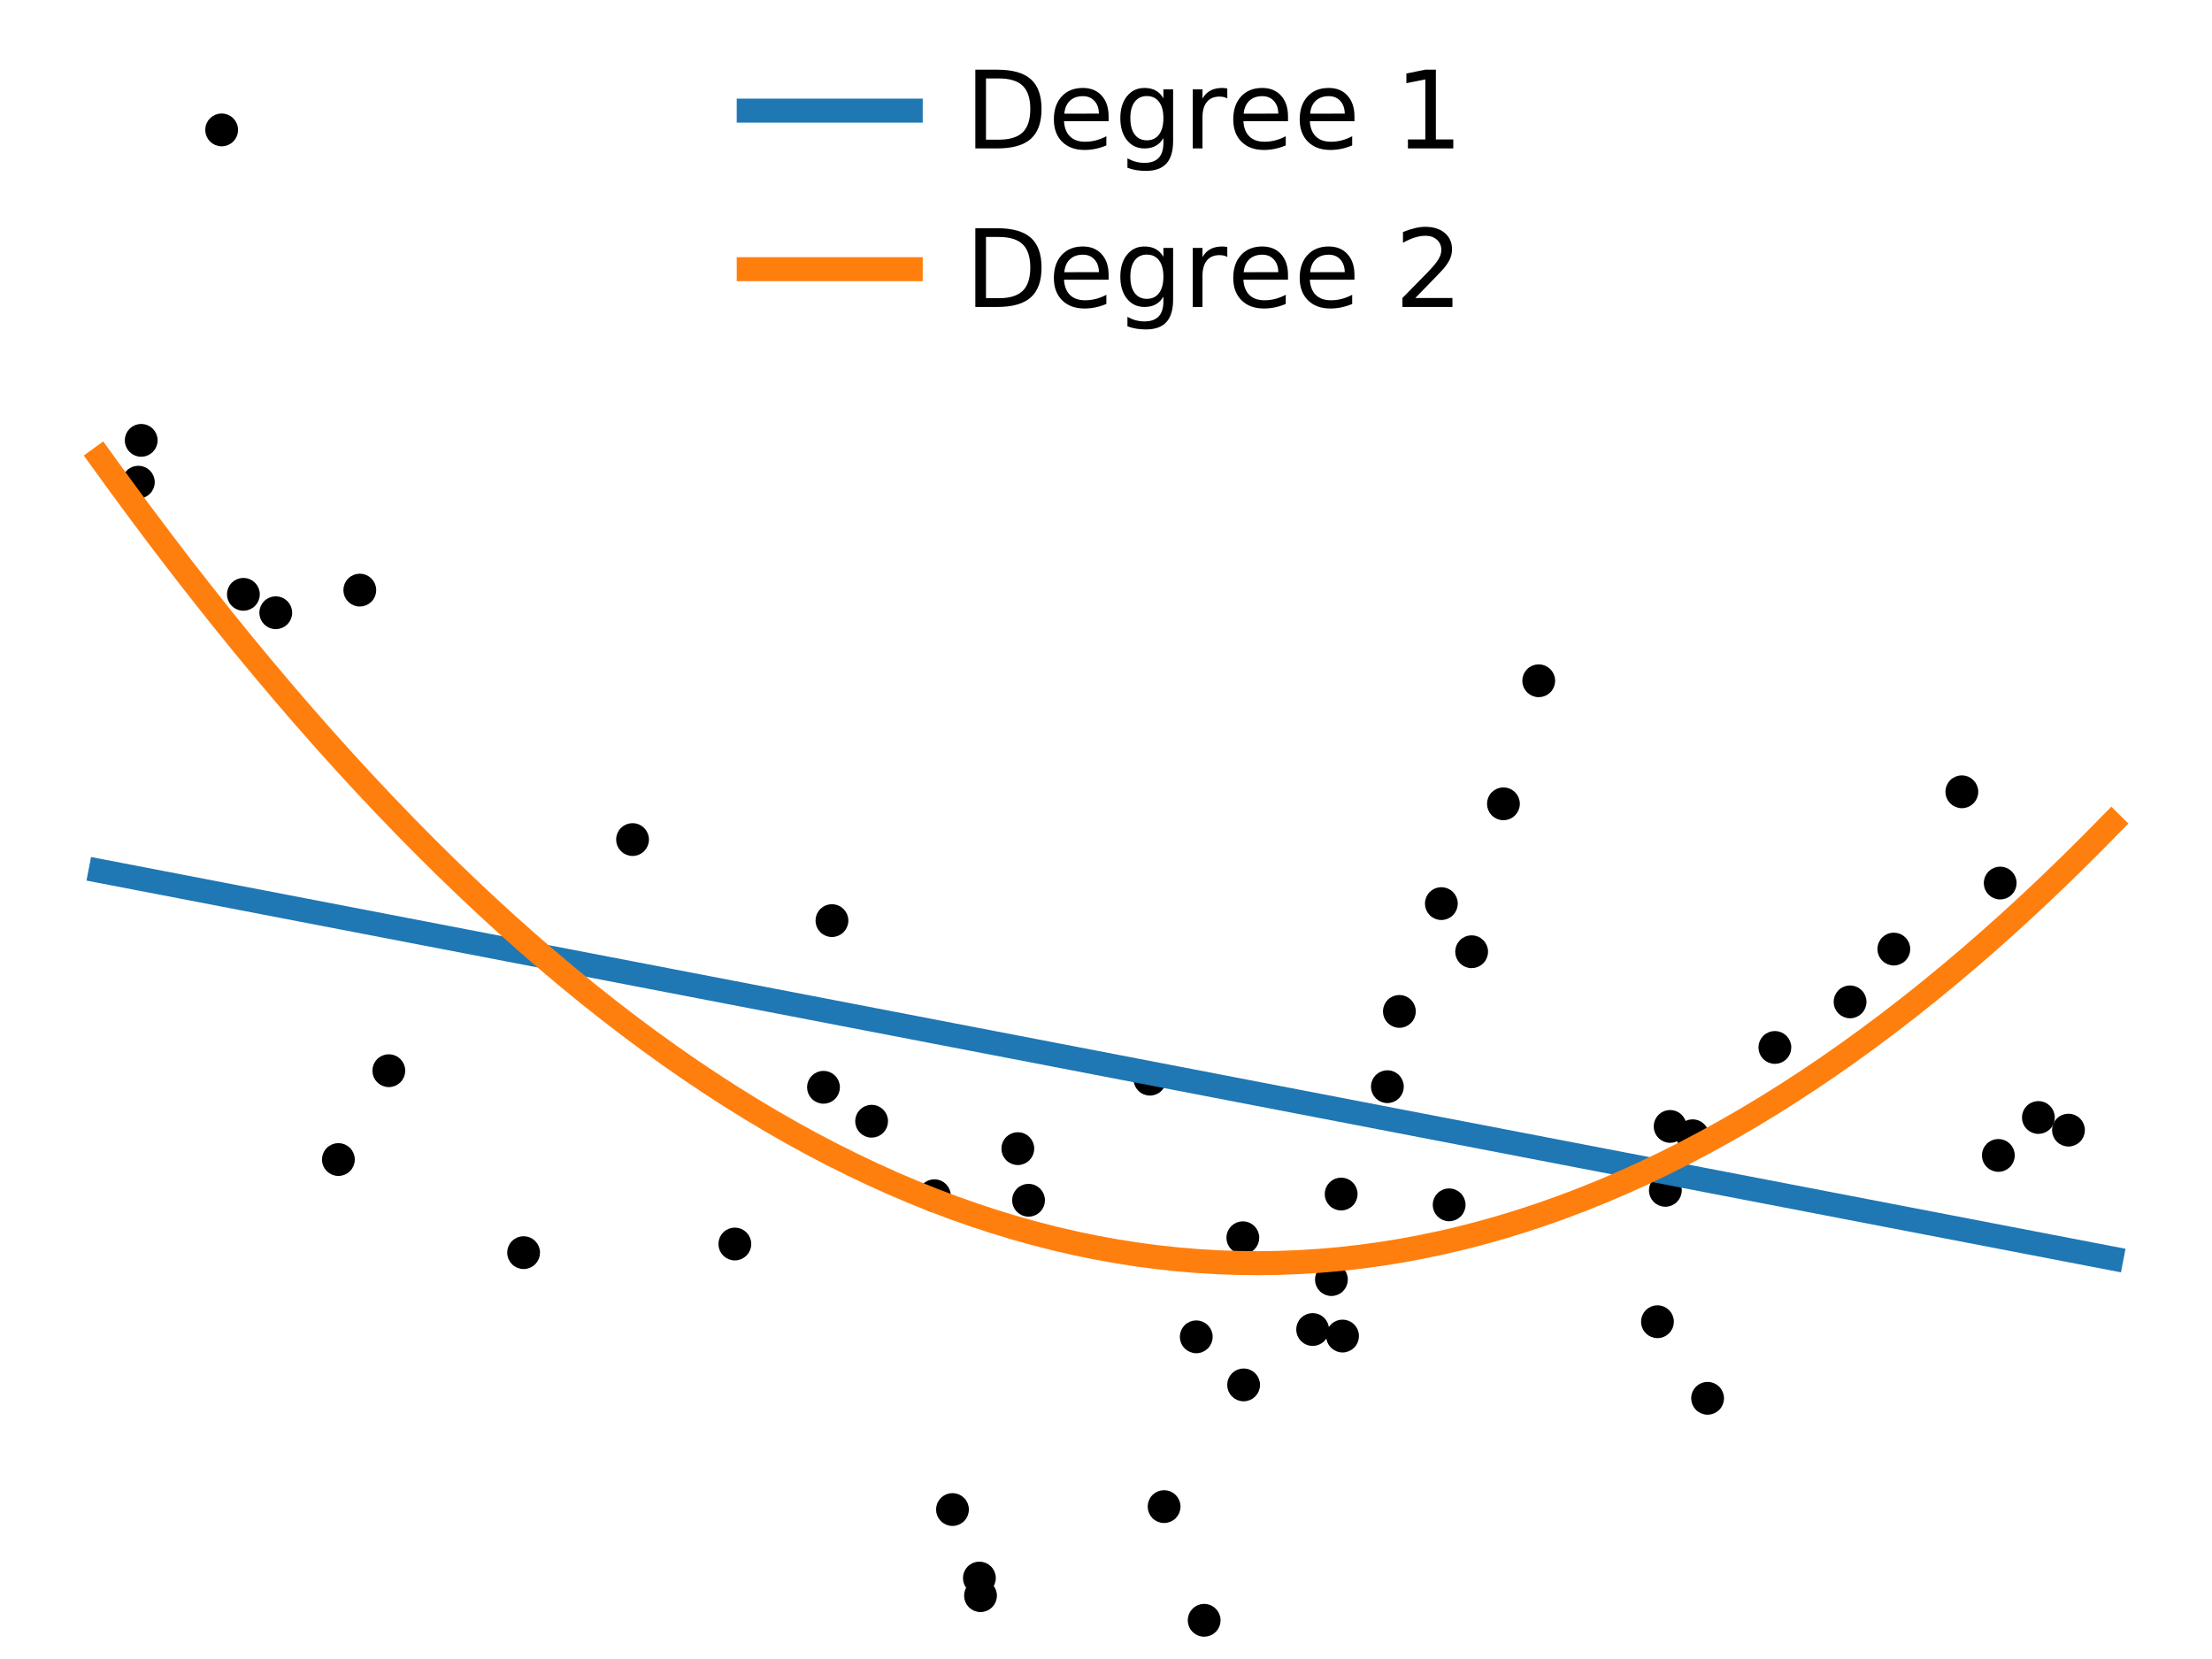
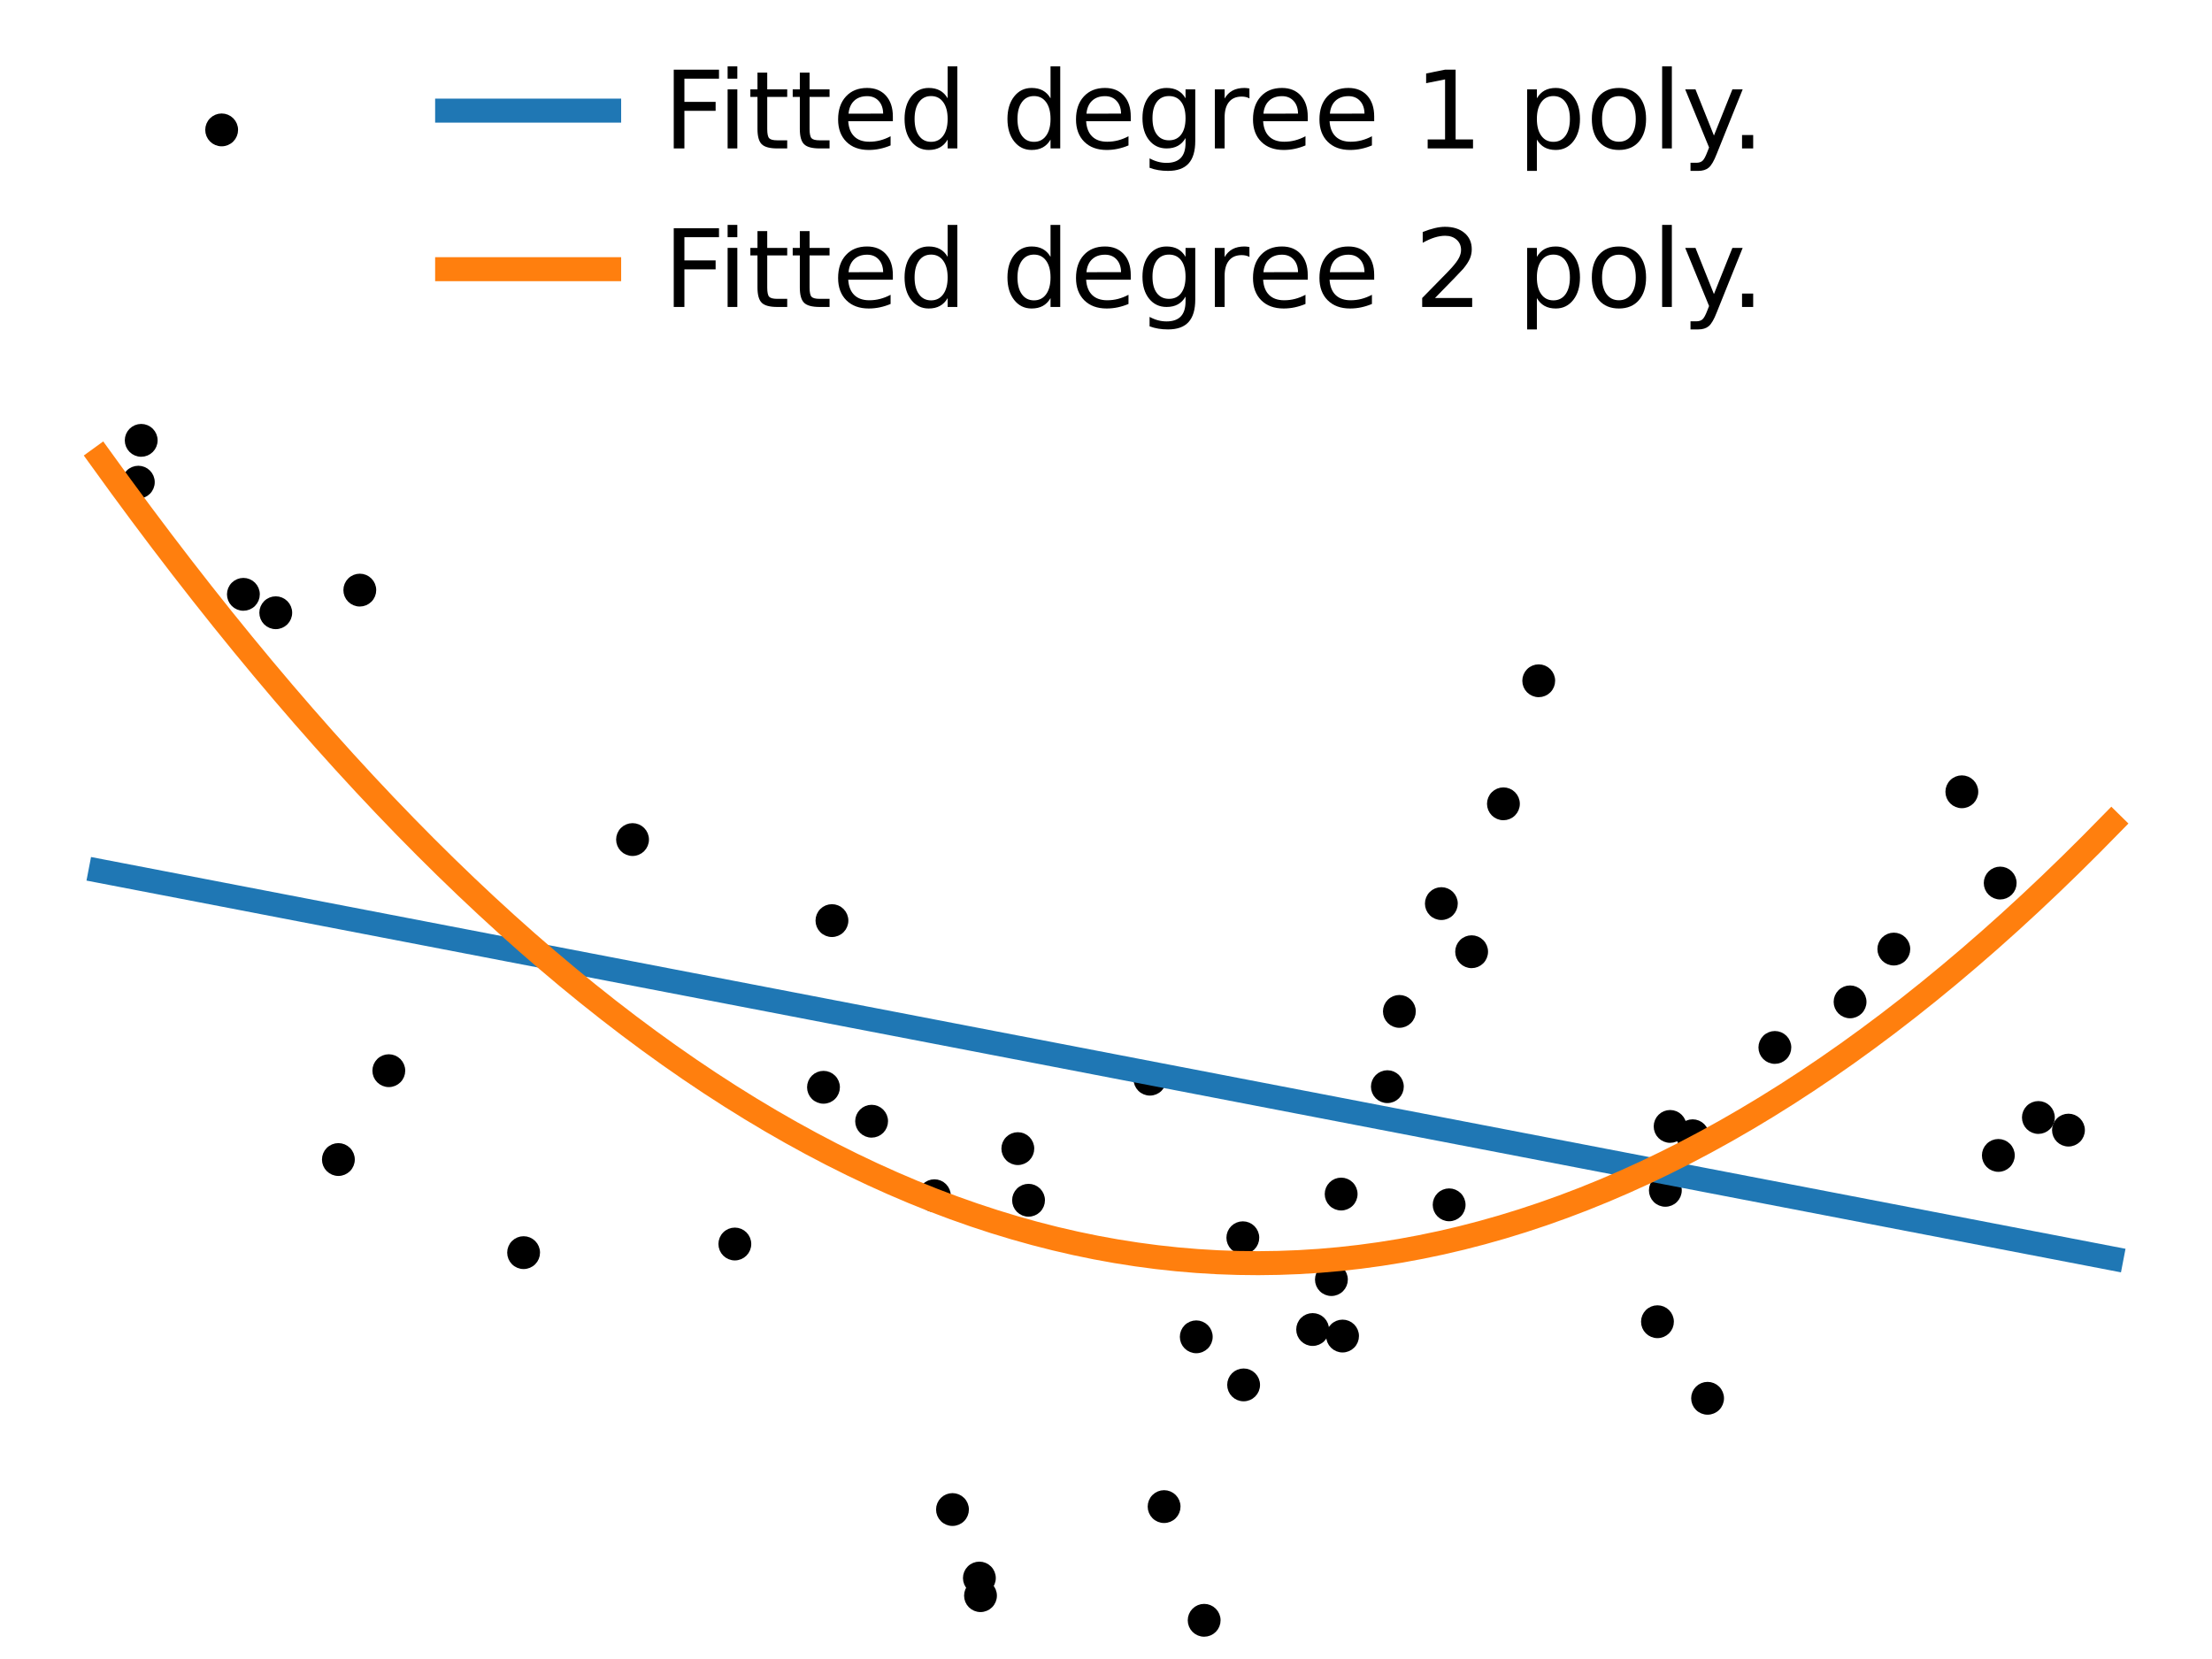
<svg xmlns="http://www.w3.org/2000/svg" xmlns:xlink="http://www.w3.org/1999/xlink" height="276.48pt" version="1.1" viewBox="0 0 368.64 276.48" width="368.64pt">
  <defs>
-     <style type="text/css">
- *{stroke-linecap:butt;stroke-linejoin:round;}
-   </style>
+     <style type="text/css">*{stroke-linecap:butt;stroke-linejoin:round;}</style>
  </defs>
  <g id="figure_1">
    <g id="patch_1">
      <path d="M 0 276.48  L 368.64 276.48  L 368.64 0  L 0 0  z " style="fill:none;" />
    </g>
    <g id="axes_1">
      <g id="PathCollection_1">
        <defs>
-           <path d="M 0 2.236  C 0.593 2.236 1.162 2 1.581 1.581  C 2 1.162 2.236 0.593 2.236 0  C 2.236 -0.593 2 -1.162 1.581 -1.581  C 1.162 -2 0.593 -2.236 0 -2.236  C -0.593 -2.236 -1.162 -2 -1.581 -1.581  C -2 -1.162 -2.236 -0.593 -2.236 0  C -2.236 0.593 -2 1.162 -1.581 1.581  C -1.162 2 -0.593 2.236 0 2.236  z " id="m572363afee" style="stroke:#000000;" />
+           <path d="M 0 2.236  C 0.593 2.236 1.162 2 1.581 1.581  C 2 1.162 2.236 0.593 2.236 0  C 2.236 -0.593 2 -1.162 1.581 -1.581  C 1.162 -2 0.593 -2.236 0 -2.236  C -0.593 -2.236 -1.162 -2 -1.581 -1.581  C -2 -1.162 -2.236 -0.593 -2.236 0  C -2.236 0.593 -2 1.162 -1.581 1.581  C -1.162 2 -0.593 2.236 0 2.236  z " id="m1b317f0006" style="stroke:#000000;" />
        </defs>
-         <g clip-path="url(#p8e1e3de9d5)">
-           <use style="stroke:#000000;" x="200.679" xlink:href="#m572363afee" y="270.03" />
-           <use style="stroke:#000000;" x="256.436" xlink:href="#m572363afee" y="113.452" />
-           <use style="stroke:#000000;" x="218.759" xlink:href="#m572363afee" y="221.569" />
-           <use style="stroke:#000000;" x="199.362" xlink:href="#m572363afee" y="222.787" />
-           <use style="stroke:#000000;" x="158.735" xlink:href="#m572363afee" y="251.57" />
-           <use style="stroke:#000000;" x="233.213" xlink:href="#m572363afee" y="168.555" />
-           <use style="stroke:#000000;" x="163.404" xlink:href="#m572363afee" y="265.923" />
-           <use style="stroke:#000000;" x="315.614" xlink:href="#m572363afee" y="158.167" />
-           <use style="stroke:#000000;" x="339.706" xlink:href="#m572363afee" y="186.234" />
-           <use style="stroke:#000000;" x="145.258" xlink:href="#m572363afee" y="186.855" />
-           <use style="stroke:#000000;" x="282.085" xlink:href="#m572363afee" y="189.277" />
-           <use style="stroke:#000000;" x="194.003" xlink:href="#m572363afee" y="251.081" />
-           <use style="stroke:#000000;" x="207.124" xlink:href="#m572363afee" y="206.276" />
-           <use style="stroke:#000000;" x="326.949" xlink:href="#m572363afee" y="131.954" />
-           <use style="stroke:#000000;" x="40.562" xlink:href="#m572363afee" y="99.048" />
-           <use style="stroke:#000000;" x="45.956" xlink:href="#m572363afee" y="102.115" />
-           <use style="stroke:#000000;" x="23.532" xlink:href="#m572363afee" y="73.387" />
-           <use style="stroke:#000000;" x="295.79" xlink:href="#m572363afee" y="174.562" />
-           <use style="stroke:#000000;" x="277.538" xlink:href="#m572363afee" y="198.373" />
-           <use style="stroke:#000000;" x="308.321" xlink:href="#m572363afee" y="166.965" />
-           <use style="stroke:#000000;" x="344.718" xlink:href="#m572363afee" y="188.337" />
-           <use style="stroke:#000000;" x="284.576" xlink:href="#m572363afee" y="233.031" />
-           <use style="stroke:#000000;" x="171.411" xlink:href="#m572363afee" y="200.027" />
-           <use style="stroke:#000000;" x="278.333" xlink:href="#m572363afee" y="187.723" />
-           <use style="stroke:#000000;" x="56.393" xlink:href="#m572363afee" y="193.241" />
-           <use style="stroke:#000000;" x="231.211" xlink:href="#m572363afee" y="181.098" />
-           <use style="stroke:#000000;" x="64.798" xlink:href="#m572363afee" y="178.434" />
-           <use style="stroke:#000000;" x="333.341" xlink:href="#m572363afee" y="147.164" />
-           <use style="stroke:#000000;" x="191.642" xlink:href="#m572363afee" y="179.85" />
-           <use style="stroke:#000000;" x="155.721" xlink:href="#m572363afee" y="199.273" />
-           <use style="stroke:#000000;" x="105.416" xlink:href="#m572363afee" y="139.916" />
-           <use style="stroke:#000000;" x="276.223" xlink:href="#m572363afee" y="220.27" />
-           <use style="stroke:#000000;" x="169.625" xlink:href="#m572363afee" y="191.424" />
-           <use style="stroke:#000000;" x="207.254" xlink:href="#m572363afee" y="230.798" />
-           <use style="stroke:#000000;" x="23.053" xlink:href="#m572363afee" y="80.356" />
-           <use style="stroke:#000000;" x="223.743" xlink:href="#m572363afee" y="222.658" />
-           <use style="stroke:#000000;" x="221.886" xlink:href="#m572363afee" y="213.247" />
-           <use style="stroke:#000000;" x="223.508" xlink:href="#m572363afee" y="198.994" />
-           <use style="stroke:#000000;" x="333.032" xlink:href="#m572363afee" y="192.555" />
-           <use style="stroke:#000000;" x="245.253" xlink:href="#m572363afee" y="158.609" />
-           <use style="stroke:#000000;" x="137.237" xlink:href="#m572363afee" y="181.2" />
-           <use style="stroke:#000000;" x="163.218" xlink:href="#m572363afee" y="262.99" />
-           <use style="stroke:#000000;" x="250.552" xlink:href="#m572363afee" y="133.959" />
-           <use style="stroke:#000000;" x="36.94" xlink:href="#m572363afee" y="21.648" />
-           <use style="stroke:#000000;" x="240.208" xlink:href="#m572363afee" y="150.588" />
-           <use style="stroke:#000000;" x="241.505" xlink:href="#m572363afee" y="200.79" />
-           <use style="stroke:#000000;" x="87.261" xlink:href="#m572363afee" y="208.757" />
-           <use style="stroke:#000000;" x="59.963" xlink:href="#m572363afee" y="98.344" />
-           <use style="stroke:#000000;" x="122.465" xlink:href="#m572363afee" y="207.319" />
-           <use style="stroke:#000000;" x="138.646" xlink:href="#m572363afee" y="153.422" />
+         <g clip-path="url(#p5749ccb862)">
+           <use style="stroke:#000000;" x="200.679" xlink:href="#m1b317f0006" y="270.03" />
+           <use style="stroke:#000000;" x="256.436" xlink:href="#m1b317f0006" y="113.452" />
+           <use style="stroke:#000000;" x="218.759" xlink:href="#m1b317f0006" y="221.569" />
+           <use style="stroke:#000000;" x="199.362" xlink:href="#m1b317f0006" y="222.787" />
+           <use style="stroke:#000000;" x="158.735" xlink:href="#m1b317f0006" y="251.57" />
+           <use style="stroke:#000000;" x="233.213" xlink:href="#m1b317f0006" y="168.555" />
+           <use style="stroke:#000000;" x="163.404" xlink:href="#m1b317f0006" y="265.923" />
+           <use style="stroke:#000000;" x="315.614" xlink:href="#m1b317f0006" y="158.167" />
+           <use style="stroke:#000000;" x="339.706" xlink:href="#m1b317f0006" y="186.234" />
+           <use style="stroke:#000000;" x="145.258" xlink:href="#m1b317f0006" y="186.855" />
+           <use style="stroke:#000000;" x="282.085" xlink:href="#m1b317f0006" y="189.277" />
+           <use style="stroke:#000000;" x="194.003" xlink:href="#m1b317f0006" y="251.081" />
+           <use style="stroke:#000000;" x="207.124" xlink:href="#m1b317f0006" y="206.276" />
+           <use style="stroke:#000000;" x="326.949" xlink:href="#m1b317f0006" y="131.954" />
+           <use style="stroke:#000000;" x="40.562" xlink:href="#m1b317f0006" y="99.048" />
+           <use style="stroke:#000000;" x="45.956" xlink:href="#m1b317f0006" y="102.115" />
+           <use style="stroke:#000000;" x="23.532" xlink:href="#m1b317f0006" y="73.387" />
+           <use style="stroke:#000000;" x="295.79" xlink:href="#m1b317f0006" y="174.562" />
+           <use style="stroke:#000000;" x="277.538" xlink:href="#m1b317f0006" y="198.373" />
+           <use style="stroke:#000000;" x="308.321" xlink:href="#m1b317f0006" y="166.965" />
+           <use style="stroke:#000000;" x="344.718" xlink:href="#m1b317f0006" y="188.337" />
+           <use style="stroke:#000000;" x="284.576" xlink:href="#m1b317f0006" y="233.031" />
+           <use style="stroke:#000000;" x="171.411" xlink:href="#m1b317f0006" y="200.027" />
+           <use style="stroke:#000000;" x="278.333" xlink:href="#m1b317f0006" y="187.723" />
+           <use style="stroke:#000000;" x="56.393" xlink:href="#m1b317f0006" y="193.241" />
+           <use style="stroke:#000000;" x="231.211" xlink:href="#m1b317f0006" y="181.098" />
+           <use style="stroke:#000000;" x="64.798" xlink:href="#m1b317f0006" y="178.434" />
+           <use style="stroke:#000000;" x="333.341" xlink:href="#m1b317f0006" y="147.164" />
+           <use style="stroke:#000000;" x="191.642" xlink:href="#m1b317f0006" y="179.85" />
+           <use style="stroke:#000000;" x="155.721" xlink:href="#m1b317f0006" y="199.273" />
+           <use style="stroke:#000000;" x="105.416" xlink:href="#m1b317f0006" y="139.916" />
+           <use style="stroke:#000000;" x="276.223" xlink:href="#m1b317f0006" y="220.27" />
+           <use style="stroke:#000000;" x="169.625" xlink:href="#m1b317f0006" y="191.424" />
+           <use style="stroke:#000000;" x="207.254" xlink:href="#m1b317f0006" y="230.798" />
+           <use style="stroke:#000000;" x="23.053" xlink:href="#m1b317f0006" y="80.356" />
+           <use style="stroke:#000000;" x="223.743" xlink:href="#m1b317f0006" y="222.658" />
+           <use style="stroke:#000000;" x="221.886" xlink:href="#m1b317f0006" y="213.247" />
+           <use style="stroke:#000000;" x="223.508" xlink:href="#m1b317f0006" y="198.994" />
+           <use style="stroke:#000000;" x="333.032" xlink:href="#m1b317f0006" y="192.555" />
+           <use style="stroke:#000000;" x="245.253" xlink:href="#m1b317f0006" y="158.609" />
+           <use style="stroke:#000000;" x="137.237" xlink:href="#m1b317f0006" y="181.2" />
+           <use style="stroke:#000000;" x="163.218" xlink:href="#m1b317f0006" y="262.99" />
+           <use style="stroke:#000000;" x="250.552" xlink:href="#m1b317f0006" y="133.959" />
+           <use style="stroke:#000000;" x="36.94" xlink:href="#m1b317f0006" y="21.648" />
+           <use style="stroke:#000000;" x="240.208" xlink:href="#m1b317f0006" y="150.588" />
+           <use style="stroke:#000000;" x="241.505" xlink:href="#m1b317f0006" y="200.79" />
+           <use style="stroke:#000000;" x="87.261" xlink:href="#m1b317f0006" y="208.757" />
+           <use style="stroke:#000000;" x="59.963" xlink:href="#m1b317f0006" y="98.344" />
+           <use style="stroke:#000000;" x="122.465" xlink:href="#m1b317f0006" y="207.319" />
+           <use style="stroke:#000000;" x="138.646" xlink:href="#m1b317f0006" y="153.422" />
        </g>
      </g>
      <g id="line2d_1">
-         <path clip-path="url(#p8e1e3de9d5)" d="M 16.756 145.167  L 20.141 145.819  L 23.527 146.471  L 26.912 147.122  L 30.297 147.774  L 33.682 148.426  L 37.067 149.078  L 40.452 149.73  L 43.837 150.382  L 47.222 151.034  L 50.608 151.686  L 53.993 152.337  L 57.378 152.989  L 60.763 153.641  L 64.148 154.293  L 67.533 154.945  L 70.918 155.597  L 74.303 156.249  L 77.689 156.9  L 81.074 157.552  L 84.459 158.204  L 87.844 158.856  L 91.229 159.508  L 94.614 160.16  L 97.999 160.812  L 101.384 161.463  L 104.77 162.115  L 108.155 162.767  L 111.54 163.419  L 114.925 164.071  L 118.31 164.723  L 121.695 165.375  L 125.08 166.026  L 128.465 166.678  L 131.851 167.33  L 135.236 167.982  L 138.621 168.634  L 142.006 169.286  L 145.391 169.938  L 148.776 170.589  L 152.161 171.241  L 155.546 171.893  L 158.932 172.545  L 162.317 173.197  L 165.702 173.849  L 169.087 174.501  L 172.472 175.152  L 175.857 175.804  L 179.242 176.456  L 182.627 177.108  L 186.013 177.76  L 189.398 178.412  L 192.783 179.064  L 196.168 179.715  L 199.553 180.367  L 202.938 181.019  L 206.323 181.671  L 209.708 182.323  L 213.094 182.975  L 216.479 183.627  L 219.864 184.278  L 223.249 184.93  L 226.634 185.582  L 230.019 186.234  L 233.404 186.886  L 236.789 187.538  L 240.175 188.19  L 243.56 188.842  L 246.945 189.493  L 250.33 190.145  L 253.715 190.797  L 257.1 191.449  L 260.485 192.101  L 263.87 192.753  L 267.256 193.405  L 270.641 194.056  L 274.026 194.708  L 277.411 195.36  L 280.796 196.012  L 284.181 196.664  L 287.566 197.316  L 290.951 197.968  L 294.337 198.619  L 297.722 199.271  L 301.107 199.923  L 304.492 200.575  L 307.877 201.227  L 311.262 201.879  L 314.647 202.531  L 318.032 203.182  L 321.418 203.834  L 324.803 204.486  L 328.188 205.138  L 331.573 205.79  L 334.958 206.442  L 338.343 207.094  L 341.728 207.745  L 345.113 208.397  L 348.499 209.049  L 351.884 209.701  " style="fill:none;stroke:#1f77b4;stroke-linecap:square;stroke-width:4;" />
+         <path clip-path="url(#p5749ccb862)" d="M 16.756 145.167  L 20.141 145.819  L 23.527 146.471  L 26.912 147.122  L 30.297 147.774  L 33.682 148.426  L 37.067 149.078  L 40.452 149.73  L 43.837 150.382  L 47.222 151.034  L 50.608 151.686  L 53.993 152.337  L 57.378 152.989  L 60.763 153.641  L 64.148 154.293  L 67.533 154.945  L 70.918 155.597  L 74.303 156.249  L 77.689 156.9  L 81.074 157.552  L 84.459 158.204  L 87.844 158.856  L 91.229 159.508  L 94.614 160.16  L 97.999 160.812  L 101.384 161.463  L 104.77 162.115  L 108.155 162.767  L 111.54 163.419  L 114.925 164.071  L 118.31 164.723  L 121.695 165.375  L 125.08 166.026  L 128.465 166.678  L 131.851 167.33  L 135.236 167.982  L 138.621 168.634  L 142.006 169.286  L 145.391 169.938  L 148.776 170.589  L 152.161 171.241  L 155.546 171.893  L 158.932 172.545  L 162.317 173.197  L 165.702 173.849  L 169.087 174.501  L 172.472 175.152  L 175.857 175.804  L 179.242 176.456  L 182.627 177.108  L 186.013 177.76  L 189.398 178.412  L 192.783 179.064  L 196.168 179.715  L 199.553 180.367  L 202.938 181.019  L 206.323 181.671  L 209.708 182.323  L 213.094 182.975  L 216.479 183.627  L 219.864 184.278  L 223.249 184.93  L 226.634 185.582  L 230.019 186.234  L 233.404 186.886  L 236.789 187.538  L 240.175 188.19  L 243.56 188.842  L 246.945 189.493  L 250.33 190.145  L 253.715 190.797  L 257.1 191.449  L 260.485 192.101  L 263.87 192.753  L 267.256 193.405  L 270.641 194.056  L 274.026 194.708  L 277.411 195.36  L 280.796 196.012  L 284.181 196.664  L 287.566 197.316  L 290.951 197.968  L 294.337 198.619  L 297.722 199.271  L 301.107 199.923  L 304.492 200.575  L 307.877 201.227  L 311.262 201.879  L 314.647 202.531  L 318.032 203.182  L 321.418 203.834  L 324.803 204.486  L 328.188 205.138  L 331.573 205.79  L 334.958 206.442  L 338.343 207.094  L 341.728 207.745  L 345.113 208.397  L 348.499 209.049  L 351.884 209.701  " style="fill:none;stroke:#1f77b4;stroke-linecap:square;stroke-width:4;" />
      </g>
      <g id="line2d_2">
-         <path clip-path="url(#p8e1e3de9d5)" d="M 16.756 76.359  L 20.141 81.031  L 23.527 85.619  L 26.912 90.125  L 30.297 94.548  L 33.682 98.888  L 37.067 103.146  L 40.452 107.32  L 43.837 111.412  L 47.222 115.422  L 50.608 119.348  L 53.993 123.191  L 57.378 126.952  L 60.763 130.63  L 64.148 134.225  L 67.533 137.738  L 70.918 141.168  L 74.303 144.514  L 77.689 147.779  L 81.074 150.96  L 84.459 154.059  L 87.844 157.074  L 91.229 160.007  L 94.614 162.858  L 97.999 165.625  L 101.384 168.31  L 104.77 170.912  L 108.155 173.431  L 111.54 175.867  L 114.925 178.221  L 118.31 180.491  L 121.695 182.679  L 125.08 184.785  L 128.465 186.807  L 131.851 188.747  L 135.236 190.604  L 138.621 192.378  L 142.006 194.069  L 145.391 195.678  L 148.776 197.204  L 152.161 198.647  L 155.546 200.007  L 158.932 201.284  L 162.317 202.479  L 165.702 203.591  L 169.087 204.62  L 172.472 205.566  L 175.857 206.43  L 179.242 207.211  L 182.627 207.909  L 186.013 208.524  L 189.398 209.056  L 192.783 209.506  L 196.168 209.873  L 199.553 210.157  L 202.938 210.359  L 206.323 210.477  L 209.708 210.513  L 213.094 210.466  L 216.479 210.336  L 219.864 210.124  L 223.249 209.828  L 226.634 209.45  L 230.019 208.989  L 233.404 208.446  L 236.789 207.819  L 240.175 207.11  L 243.56 206.318  L 246.945 205.443  L 250.33 204.486  L 253.715 203.445  L 257.1 202.322  L 260.485 201.117  L 263.87 199.828  L 267.256 198.456  L 270.641 197.002  L 274.026 195.465  L 277.411 193.846  L 280.796 192.143  L 284.181 190.358  L 287.566 188.49  L 290.951 186.539  L 294.337 184.505  L 297.722 182.389  L 301.107 180.189  L 304.492 177.907  L 307.877 175.543  L 311.262 173.095  L 314.647 170.565  L 318.032 167.952  L 321.418 165.256  L 324.803 162.477  L 328.188 159.616  L 331.573 156.672  L 334.958 153.645  L 338.343 150.535  L 341.728 147.342  L 345.113 144.067  L 348.499 140.709  L 351.884 137.268  " style="fill:none;stroke:#ff7f0e;stroke-linecap:square;stroke-width:4;" />
+         <path clip-path="url(#p5749ccb862)" d="M 16.756 76.359  L 20.141 81.031  L 23.527 85.619  L 26.912 90.125  L 30.297 94.548  L 33.682 98.888  L 37.067 103.146  L 40.452 107.32  L 43.837 111.412  L 47.222 115.422  L 50.608 119.348  L 53.993 123.191  L 57.378 126.952  L 60.763 130.63  L 64.148 134.225  L 67.533 137.738  L 70.918 141.168  L 74.303 144.514  L 77.689 147.779  L 81.074 150.96  L 84.459 154.059  L 87.844 157.074  L 91.229 160.007  L 94.614 162.858  L 97.999 165.625  L 101.384 168.31  L 104.77 170.912  L 108.155 173.431  L 111.54 175.867  L 114.925 178.221  L 118.31 180.491  L 121.695 182.679  L 125.08 184.785  L 128.465 186.807  L 131.851 188.747  L 135.236 190.604  L 138.621 192.378  L 142.006 194.069  L 145.391 195.678  L 148.776 197.204  L 152.161 198.647  L 155.546 200.007  L 158.932 201.284  L 162.317 202.479  L 165.702 203.591  L 169.087 204.62  L 172.472 205.566  L 175.857 206.43  L 179.242 207.211  L 182.627 207.909  L 186.013 208.524  L 189.398 209.056  L 192.783 209.506  L 196.168 209.873  L 199.553 210.157  L 202.938 210.359  L 206.323 210.477  L 209.708 210.513  L 213.094 210.466  L 216.479 210.336  L 219.864 210.124  L 223.249 209.828  L 226.634 209.45  L 230.019 208.989  L 233.404 208.446  L 236.789 207.819  L 240.175 207.11  L 243.56 206.318  L 246.945 205.443  L 250.33 204.486  L 253.715 203.445  L 257.1 202.322  L 260.485 201.117  L 263.87 199.828  L 267.256 198.456  L 270.641 197.002  L 274.026 195.465  L 277.411 193.846  L 280.796 192.143  L 284.181 190.358  L 287.566 188.49  L 290.951 186.539  L 294.337 184.505  L 297.722 182.389  L 301.107 180.189  L 304.492 177.907  L 307.877 175.543  L 311.262 173.095  L 314.647 170.565  L 318.032 167.952  L 321.418 165.256  L 324.803 162.477  L 328.188 159.616  L 331.573 156.672  L 334.958 153.645  L 338.343 150.535  L 341.728 147.342  L 345.113 144.067  L 348.499 140.709  L 351.884 137.268  " style="fill:none;stroke:#ff7f0e;stroke-linecap:square;stroke-width:4;" />
      </g>
      <g id="legend_1">
        <g id="line2d_3">
-           <path d="M 124.779 18.436  L 151.779 18.436  " style="fill:none;stroke:#1f77b4;stroke-linecap:square;stroke-width:4;" />
+           <path d="M 74.517 18.436  L 101.517 18.436  " style="fill:none;stroke:#1f77b4;stroke-linecap:square;stroke-width:4;" />
        </g>
        <g id="line2d_4" />
        <g id="text_1">
-           <defs>
-             <path d="M 19.672 64.797  L 19.672 8.109  L 31.594 8.109  Q 46.688 8.109 53.688 14.938  Q 60.688 21.781 60.688 36.531  Q 60.688 51.172 53.688 57.984  Q 46.688 64.797 31.594 64.797  z M 9.812 72.906  L 30.078 72.906  Q 51.266 72.906 61.172 64.094  Q 71.094 55.281 71.094 36.531  Q 71.094 17.672 61.125 8.828  Q 51.172 0 30.078 0  L 9.812 0  z " id="DejaVuSans-68" />
-             <path d="M 56.203 29.594  L 56.203 25.203  L 14.891 25.203  Q 15.484 15.922 20.484 11.062  Q 25.484 6.203 34.422 6.203  Q 39.594 6.203 44.453 7.469  Q 49.312 8.734 54.109 11.281  L 54.109 2.781  Q 49.266 0.734 44.188 -0.344  Q 39.109 -1.422 33.891 -1.422  Q 20.797 -1.422 13.156 6.188  Q 5.516 13.812 5.516 26.812  Q 5.516 40.234 12.766 48.109  Q 20.016 56 32.328 56  Q 43.359 56 49.781 48.891  Q 56.203 41.797 56.203 29.594  z M 47.219 32.234  Q 47.125 39.594 43.094 43.984  Q 39.062 48.391 32.422 48.391  Q 24.906 48.391 20.391 44.141  Q 15.875 39.891 15.188 32.172  z " id="DejaVuSans-101" />
-             <path d="M 45.406 27.984  Q 45.406 37.75 41.375 43.109  Q 37.359 48.484 30.078 48.484  Q 22.859 48.484 18.828 43.109  Q 14.797 37.75 14.797 27.984  Q 14.797 18.266 18.828 12.891  Q 22.859 7.516 30.078 7.516  Q 37.359 7.516 41.375 12.891  Q 45.406 18.266 45.406 27.984  z M 54.391 6.781  Q 54.391 -7.172 48.188 -13.984  Q 42 -20.797 29.203 -20.797  Q 24.469 -20.797 20.266 -20.094  Q 16.062 -19.391 12.109 -17.922  L 12.109 -9.188  Q 16.062 -11.328 19.922 -12.344  Q 23.781 -13.375 27.781 -13.375  Q 36.625 -13.375 41.016 -8.766  Q 45.406 -4.156 45.406 5.172  L 45.406 9.625  Q 42.625 4.781 38.281 2.391  Q 33.938 0 27.875 0  Q 17.828 0 11.672 7.656  Q 5.516 15.328 5.516 27.984  Q 5.516 40.672 11.672 48.328  Q 17.828 56 27.875 56  Q 33.938 56 38.281 53.609  Q 42.625 51.219 45.406 46.391  L 45.406 54.688  L 54.391 54.688  z " id="DejaVuSans-103" />
-             <path d="M 41.109 46.297  Q 39.594 47.172 37.812 47.578  Q 36.031 48 33.891 48  Q 26.266 48 22.188 43.047  Q 18.109 38.094 18.109 28.812  L 18.109 0  L 9.078 0  L 9.078 54.688  L 18.109 54.688  L 18.109 46.188  Q 20.953 51.172 25.484 53.578  Q 30.031 56 36.531 56  Q 37.453 56 38.578 55.875  Q 39.703 55.766 41.062 55.516  z " id="DejaVuSans-114" />
-             <path id="DejaVuSans-32" />
-             <path d="M 12.406 8.297  L 28.516 8.297  L 28.516 63.922  L 10.984 60.406  L 10.984 69.391  L 28.422 72.906  L 38.281 72.906  L 38.281 8.297  L 54.391 8.297  L 54.391 0  L 12.406 0  z " id="DejaVuSans-49" />
-           </defs>
-           <g transform="translate(160.7794 24.73639)scale(0.18 -0.18)">
-             <use xlink:href="#DejaVuSans-68" />
-             <use x="77.002" xlink:href="#DejaVuSans-101" />
-             <use x="138.525" xlink:href="#DejaVuSans-103" />
-             <use x="202.002" xlink:href="#DejaVuSans-114" />
-             <use x="243.084" xlink:href="#DejaVuSans-101" />
-             <use x="304.607" xlink:href="#DejaVuSans-101" />
-             <use x="366.131" xlink:href="#DejaVuSans-32" />
-             <use x="397.918" xlink:href="#DejaVuSans-49" />
+           <g transform="translate(110.5172 24.73639)scale(0.18 -0.18)">
+             <defs>
+               <path d="M 9.812 72.906  L 51.703 72.906  L 51.703 64.594  L 19.672 64.594  L 19.672 43.109  L 48.578 43.109  L 48.578 34.812  L 19.672 34.812  L 19.672 0  L 9.812 0  z " id="DejaVuSans-70" />
+               <path d="M 9.422 54.688  L 18.406 54.688  L 18.406 0  L 9.422 0  z M 9.422 75.984  L 18.406 75.984  L 18.406 64.594  L 9.422 64.594  z " id="DejaVuSans-105" />
+               <path d="M 18.312 70.219  L 18.312 54.688  L 36.812 54.688  L 36.812 47.703  L 18.312 47.703  L 18.312 18.016  Q 18.312 11.328 20.141 9.422  Q 21.969 7.516 27.594 7.516  L 36.812 7.516  L 36.812 0  L 27.594 0  Q 17.188 0 13.234 3.875  Q 9.281 7.766 9.281 18.016  L 9.281 47.703  L 2.688 47.703  L 2.688 54.688  L 9.281 54.688  L 9.281 70.219  z " id="DejaVuSans-116" />
+               <path d="M 56.203 29.594  L 56.203 25.203  L 14.891 25.203  Q 15.484 15.922 20.484 11.062  Q 25.484 6.203 34.422 6.203  Q 39.594 6.203 44.453 7.469  Q 49.312 8.734 54.109 11.281  L 54.109 2.781  Q 49.266 0.734 44.188 -0.344  Q 39.109 -1.422 33.891 -1.422  Q 20.797 -1.422 13.156 6.188  Q 5.516 13.812 5.516 26.812  Q 5.516 40.234 12.766 48.109  Q 20.016 56 32.328 56  Q 43.359 56 49.781 48.891  Q 56.203 41.797 56.203 29.594  z M 47.219 32.234  Q 47.125 39.594 43.094 43.984  Q 39.062 48.391 32.422 48.391  Q 24.906 48.391 20.391 44.141  Q 15.875 39.891 15.188 32.172  z " id="DejaVuSans-101" />
+               <path d="M 45.406 46.391  L 45.406 75.984  L 54.391 75.984  L 54.391 0  L 45.406 0  L 45.406 8.203  Q 42.578 3.328 38.25 0.953  Q 33.938 -1.422 27.875 -1.422  Q 17.969 -1.422 11.734 6.484  Q 5.516 14.406 5.516 27.297  Q 5.516 40.188 11.734 48.094  Q 17.969 56 27.875 56  Q 33.938 56 38.25 53.625  Q 42.578 51.266 45.406 46.391  z M 14.797 27.297  Q 14.797 17.391 18.875 11.75  Q 22.953 6.109 30.078 6.109  Q 37.203 6.109 41.297 11.75  Q 45.406 17.391 45.406 27.297  Q 45.406 37.203 41.297 42.844  Q 37.203 48.484 30.078 48.484  Q 22.953 48.484 18.875 42.844  Q 14.797 37.203 14.797 27.297  z " id="DejaVuSans-100" />
+               <path id="DejaVuSans-32" />
+               <path d="M 45.406 27.984  Q 45.406 37.75 41.375 43.109  Q 37.359 48.484 30.078 48.484  Q 22.859 48.484 18.828 43.109  Q 14.797 37.75 14.797 27.984  Q 14.797 18.266 18.828 12.891  Q 22.859 7.516 30.078 7.516  Q 37.359 7.516 41.375 12.891  Q 45.406 18.266 45.406 27.984  z M 54.391 6.781  Q 54.391 -7.172 48.188 -13.984  Q 42 -20.797 29.203 -20.797  Q 24.469 -20.797 20.266 -20.094  Q 16.062 -19.391 12.109 -17.922  L 12.109 -9.188  Q 16.062 -11.328 19.922 -12.344  Q 23.781 -13.375 27.781 -13.375  Q 36.625 -13.375 41.016 -8.766  Q 45.406 -4.156 45.406 5.172  L 45.406 9.625  Q 42.625 4.781 38.281 2.391  Q 33.938 0 27.875 0  Q 17.828 0 11.672 7.656  Q 5.516 15.328 5.516 27.984  Q 5.516 40.672 11.672 48.328  Q 17.828 56 27.875 56  Q 33.938 56 38.281 53.609  Q 42.625 51.219 45.406 46.391  L 45.406 54.688  L 54.391 54.688  z " id="DejaVuSans-103" />
+               <path d="M 41.109 46.297  Q 39.594 47.172 37.812 47.578  Q 36.031 48 33.891 48  Q 26.266 48 22.188 43.047  Q 18.109 38.094 18.109 28.812  L 18.109 0  L 9.078 0  L 9.078 54.688  L 18.109 54.688  L 18.109 46.188  Q 20.953 51.172 25.484 53.578  Q 30.031 56 36.531 56  Q 37.453 56 38.578 55.875  Q 39.703 55.766 41.062 55.516  z " id="DejaVuSans-114" />
+               <path d="M 12.406 8.297  L 28.516 8.297  L 28.516 63.922  L 10.984 60.406  L 10.984 69.391  L 28.422 72.906  L 38.281 72.906  L 38.281 8.297  L 54.391 8.297  L 54.391 0  L 12.406 0  z " id="DejaVuSans-49" />
+               <path d="M 18.109 8.203  L 18.109 -20.797  L 9.078 -20.797  L 9.078 54.688  L 18.109 54.688  L 18.109 46.391  Q 20.953 51.266 25.266 53.625  Q 29.594 56 35.594 56  Q 45.562 56 51.781 48.094  Q 58.016 40.188 58.016 27.297  Q 58.016 14.406 51.781 6.484  Q 45.562 -1.422 35.594 -1.422  Q 29.594 -1.422 25.266 0.953  Q 20.953 3.328 18.109 8.203  z M 48.688 27.297  Q 48.688 37.203 44.609 42.844  Q 40.531 48.484 33.406 48.484  Q 26.266 48.484 22.188 42.844  Q 18.109 37.203 18.109 27.297  Q 18.109 17.391 22.188 11.75  Q 26.266 6.109 33.406 6.109  Q 40.531 6.109 44.609 11.75  Q 48.688 17.391 48.688 27.297  z " id="DejaVuSans-112" />
+               <path d="M 30.609 48.391  Q 23.391 48.391 19.188 42.75  Q 14.984 37.109 14.984 27.297  Q 14.984 17.484 19.156 11.844  Q 23.344 6.203 30.609 6.203  Q 37.797 6.203 41.984 11.859  Q 46.188 17.531 46.188 27.297  Q 46.188 37.016 41.984 42.703  Q 37.797 48.391 30.609 48.391  z M 30.609 56  Q 42.328 56 49.016 48.375  Q 55.719 40.766 55.719 27.297  Q 55.719 13.875 49.016 6.219  Q 42.328 -1.422 30.609 -1.422  Q 18.844 -1.422 12.172 6.219  Q 5.516 13.875 5.516 27.297  Q 5.516 40.766 12.172 48.375  Q 18.844 56 30.609 56  z " id="DejaVuSans-111" />
+               <path d="M 9.422 75.984  L 18.406 75.984  L 18.406 0  L 9.422 0  z " id="DejaVuSans-108" />
+               <path d="M 32.172 -5.078  Q 28.375 -14.844 24.75 -17.812  Q 21.141 -20.797 15.094 -20.797  L 7.906 -20.797  L 7.906 -13.281  L 13.188 -13.281  Q 16.891 -13.281 18.938 -11.516  Q 21 -9.766 23.484 -3.219  L 25.094 0.875  L 2.984 54.688  L 12.5 54.688  L 29.594 11.922  L 46.688 54.688  L 56.203 54.688  z " id="DejaVuSans-121" />
+               <path d="M 10.688 12.406  L 21 12.406  L 21 0  L 10.688 0  z " id="DejaVuSans-46" />
+             </defs>
+             <use xlink:href="#DejaVuSans-70" />
+             <use x="50.27" xlink:href="#DejaVuSans-105" />
+             <use x="78.053" xlink:href="#DejaVuSans-116" />
+             <use x="117.262" xlink:href="#DejaVuSans-116" />
+             <use x="156.471" xlink:href="#DejaVuSans-101" />
+             <use x="217.994" xlink:href="#DejaVuSans-100" />
+             <use x="281.471" xlink:href="#DejaVuSans-32" />
+             <use x="313.258" xlink:href="#DejaVuSans-100" />
+             <use x="376.734" xlink:href="#DejaVuSans-101" />
+             <use x="438.258" xlink:href="#DejaVuSans-103" />
+             <use x="501.734" xlink:href="#DejaVuSans-114" />
+             <use x="540.598" xlink:href="#DejaVuSans-101" />
+             <use x="602.121" xlink:href="#DejaVuSans-101" />
+             <use x="663.645" xlink:href="#DejaVuSans-32" />
+             <use x="695.432" xlink:href="#DejaVuSans-49" />
+             <use x="759.055" xlink:href="#DejaVuSans-32" />
+             <use x="790.842" xlink:href="#DejaVuSans-112" />
+             <use x="854.318" xlink:href="#DejaVuSans-111" />
+             <use x="915.5" xlink:href="#DejaVuSans-108" />
+             <use x="943.283" xlink:href="#DejaVuSans-121" />
+             <use x="988.213" xlink:href="#DejaVuSans-46" />
          </g>
        </g>
        <g id="line2d_5">
-           <path d="M 124.779 44.857  L 151.779 44.857  " style="fill:none;stroke:#ff7f0e;stroke-linecap:square;stroke-width:4;" />
+           <path d="M 74.517 44.857  L 101.517 44.857  " style="fill:none;stroke:#ff7f0e;stroke-linecap:square;stroke-width:4;" />
        </g>
        <g id="line2d_6" />
        <g id="text_2">
-           <defs>
-             <path d="M 19.188 8.297  L 53.609 8.297  L 53.609 0  L 7.328 0  L 7.328 8.297  Q 12.938 14.109 22.625 23.891  Q 32.328 33.688 34.812 36.531  Q 39.547 41.844 41.422 45.531  Q 43.312 49.219 43.312 52.781  Q 43.312 58.594 39.234 62.25  Q 35.156 65.922 28.609 65.922  Q 23.969 65.922 18.812 64.312  Q 13.672 62.703 7.812 59.422  L 7.812 69.391  Q 13.766 71.781 18.938 73  Q 24.125 74.219 28.422 74.219  Q 39.75 74.219 46.484 68.547  Q 53.219 62.891 53.219 53.422  Q 53.219 48.922 51.531 44.891  Q 49.859 40.875 45.406 35.406  Q 44.188 33.984 37.641 27.219  Q 31.109 20.453 19.188 8.297  z " id="DejaVuSans-50" />
-           </defs>
-           <g transform="translate(160.7794 51.15701)scale(0.18 -0.18)">
-             <use xlink:href="#DejaVuSans-68" />
-             <use x="77.002" xlink:href="#DejaVuSans-101" />
-             <use x="138.525" xlink:href="#DejaVuSans-103" />
-             <use x="202.002" xlink:href="#DejaVuSans-114" />
-             <use x="243.084" xlink:href="#DejaVuSans-101" />
-             <use x="304.607" xlink:href="#DejaVuSans-101" />
-             <use x="366.131" xlink:href="#DejaVuSans-32" />
-             <use x="397.918" xlink:href="#DejaVuSans-50" />
+           <g transform="translate(110.5172 51.15701)scale(0.18 -0.18)">
+             <defs>
+               <path d="M 19.188 8.297  L 53.609 8.297  L 53.609 0  L 7.328 0  L 7.328 8.297  Q 12.938 14.109 22.625 23.891  Q 32.328 33.688 34.812 36.531  Q 39.547 41.844 41.422 45.531  Q 43.312 49.219 43.312 52.781  Q 43.312 58.594 39.234 62.25  Q 35.156 65.922 28.609 65.922  Q 23.969 65.922 18.812 64.312  Q 13.672 62.703 7.812 59.422  L 7.812 69.391  Q 13.766 71.781 18.938 73  Q 24.125 74.219 28.422 74.219  Q 39.75 74.219 46.484 68.547  Q 53.219 62.891 53.219 53.422  Q 53.219 48.922 51.531 44.891  Q 49.859 40.875 45.406 35.406  Q 44.188 33.984 37.641 27.219  Q 31.109 20.453 19.188 8.297  z " id="DejaVuSans-50" />
+             </defs>
+             <use xlink:href="#DejaVuSans-70" />
+             <use x="50.27" xlink:href="#DejaVuSans-105" />
+             <use x="78.053" xlink:href="#DejaVuSans-116" />
+             <use x="117.262" xlink:href="#DejaVuSans-116" />
+             <use x="156.471" xlink:href="#DejaVuSans-101" />
+             <use x="217.994" xlink:href="#DejaVuSans-100" />
+             <use x="281.471" xlink:href="#DejaVuSans-32" />
+             <use x="313.258" xlink:href="#DejaVuSans-100" />
+             <use x="376.734" xlink:href="#DejaVuSans-101" />
+             <use x="438.258" xlink:href="#DejaVuSans-103" />
+             <use x="501.734" xlink:href="#DejaVuSans-114" />
+             <use x="540.598" xlink:href="#DejaVuSans-101" />
+             <use x="602.121" xlink:href="#DejaVuSans-101" />
+             <use x="663.645" xlink:href="#DejaVuSans-32" />
+             <use x="695.432" xlink:href="#DejaVuSans-50" />
+             <use x="759.055" xlink:href="#DejaVuSans-32" />
+             <use x="790.842" xlink:href="#DejaVuSans-112" />
+             <use x="854.318" xlink:href="#DejaVuSans-111" />
+             <use x="915.5" xlink:href="#DejaVuSans-108" />
+             <use x="943.283" xlink:href="#DejaVuSans-121" />
+             <use x="988.213" xlink:href="#DejaVuSans-46" />
          </g>
        </g>
      </g>
    </g>
  </g>
  <defs>
-     <clipPath id="p8e1e3de9d5">
+     <clipPath id="p5749ccb862">
      <rect height="265.421" width="368.64" x="0" y="11.059" />
    </clipPath>
  </defs>
</svg>
